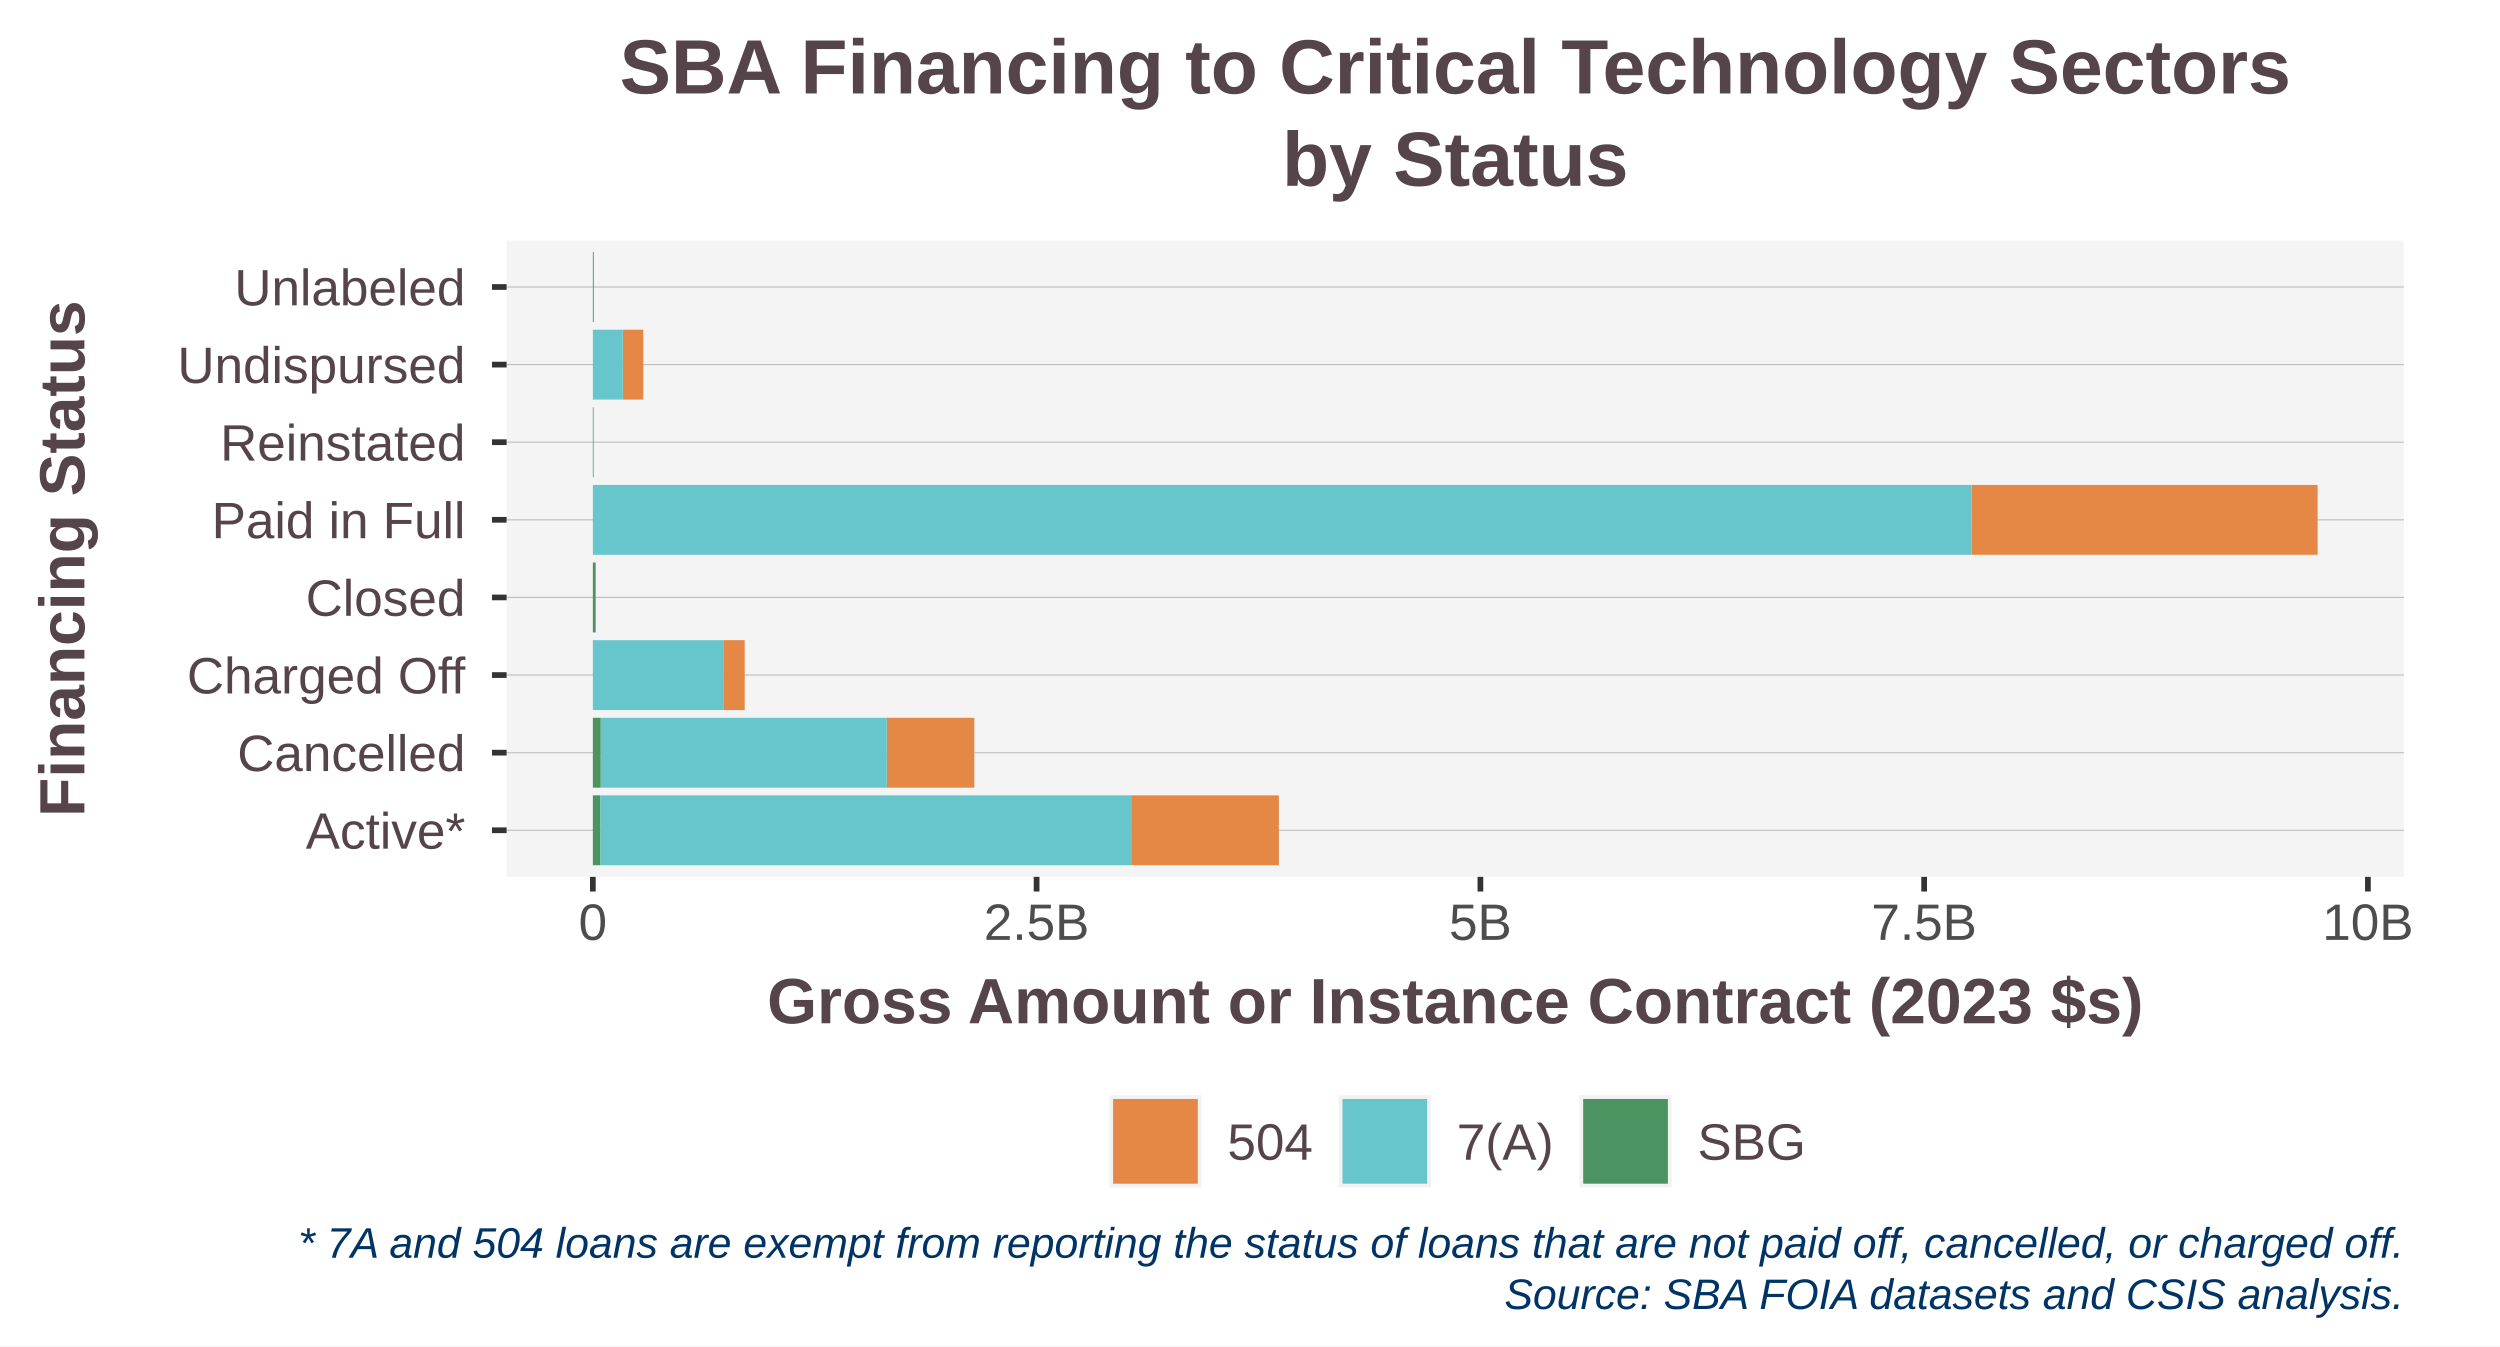
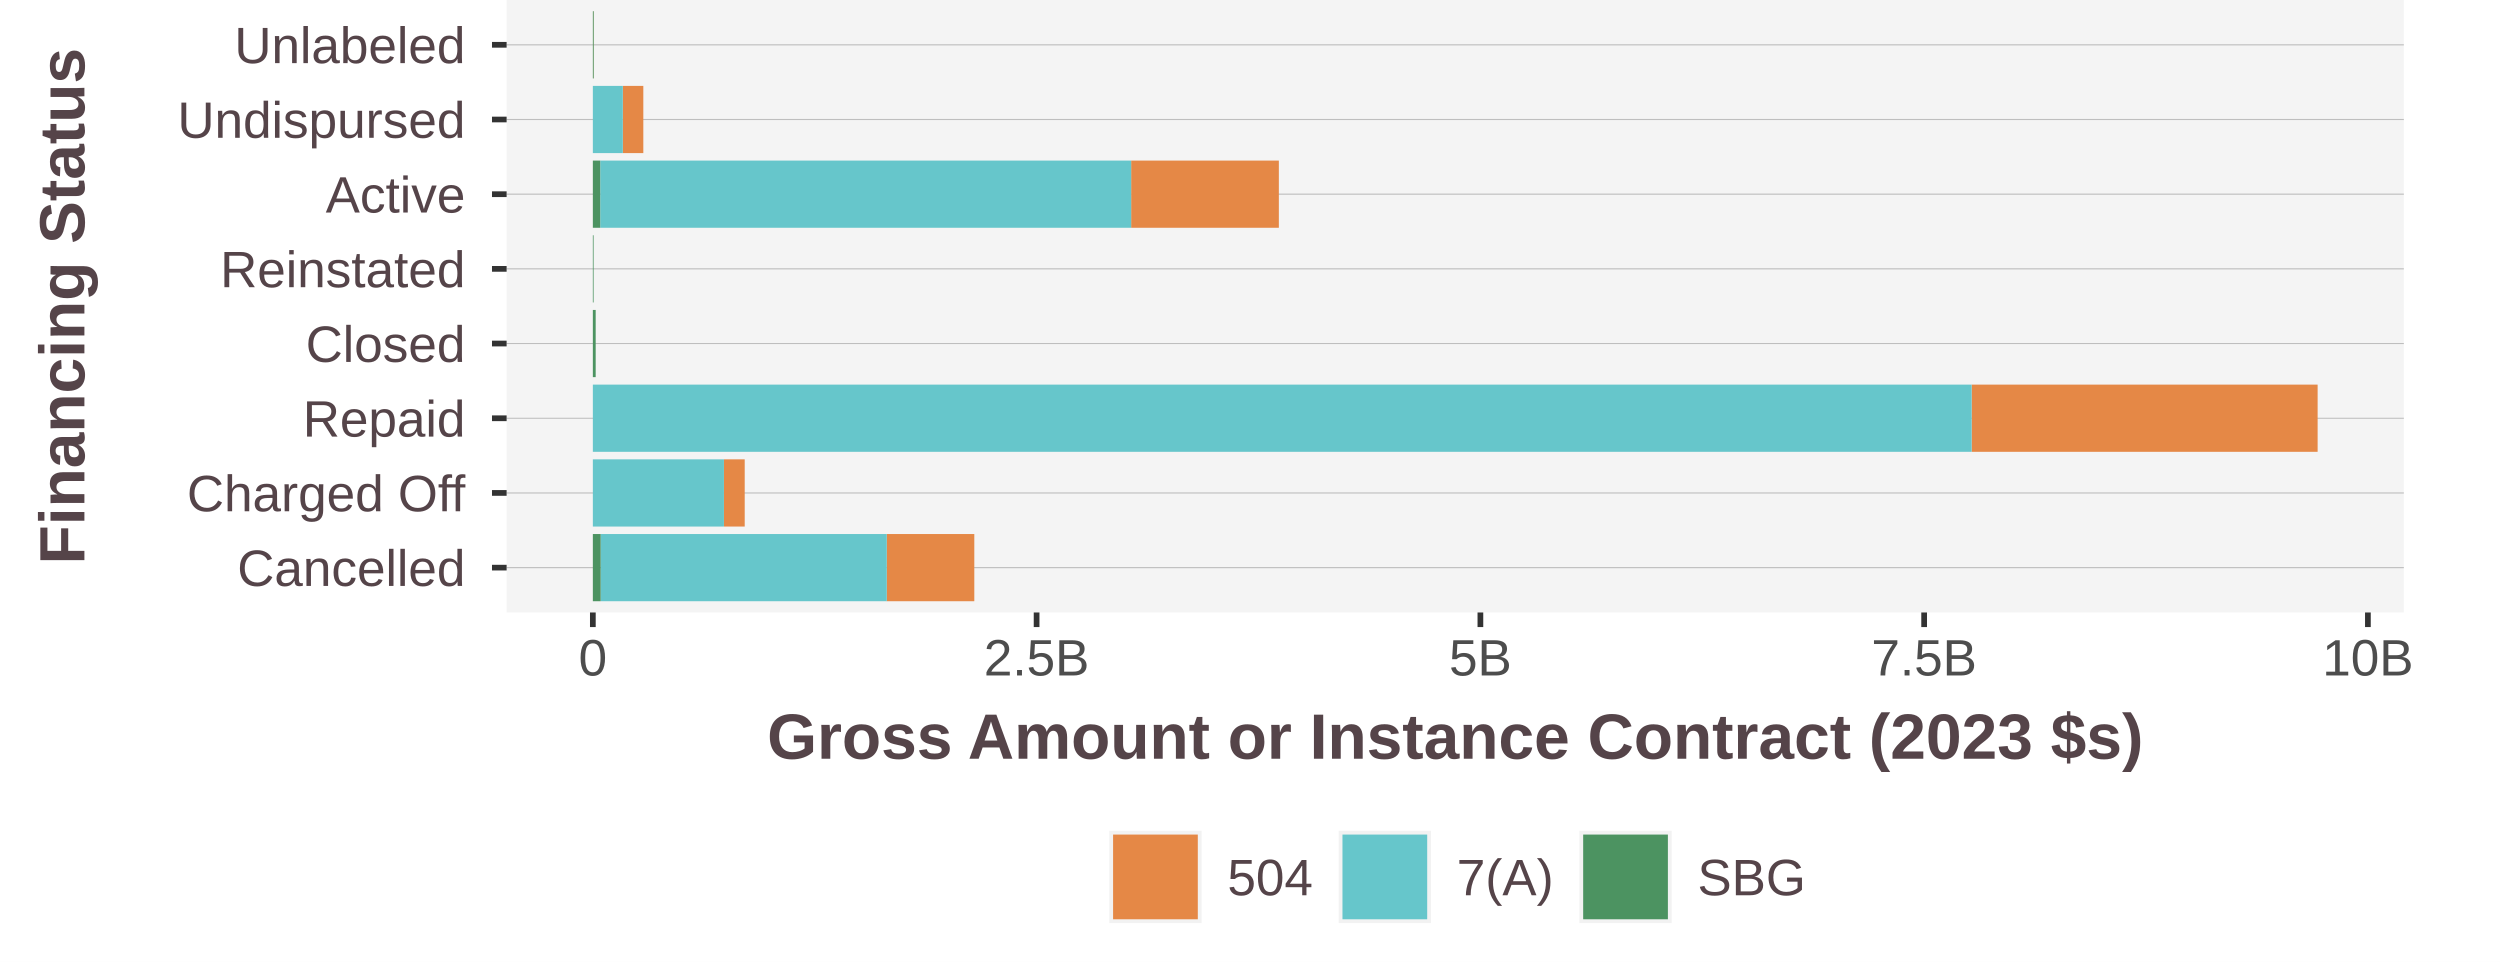
- <svg xmlns="http://www.w3.org/2000/svg" class="svglite" width="468.00pt" height="252.00pt" viewBox="0 0 468.00 252.00">
+ <svg xmlns="http://www.w3.org/2000/svg" class="svglite" width="468.00pt" height="180.00pt" viewBox="0 0 468.00 180.00">
  <defs>
    <style type="text/css">
    .svglite line, .svglite polyline, .svglite polygon, .svglite path, .svglite rect, .svglite circle {
      fill: none;
      stroke: #000000;
      stroke-linecap: round;
      stroke-linejoin: round;
      stroke-miterlimit: 10.00;
    }
    .svglite text {
      white-space: pre;
    }
  </style>
  </defs>
  <rect width="100%" height="100%" style="stroke: none; fill: #FFFFFF;" />
  <defs>
-     <clipPath id="cpMC4wMHw0NjguMDB8MC4wMHwyNTIuMDA=">
-       <rect x="0.00" y="0.00" width="468.00" height="252.00" />
+     <clipPath id="cpMC4wMHw0NjguMDB8MC4wMHwxODAuMDA=">
+       <rect x="0.00" y="0.00" width="468.00" height="180.00" />
    </clipPath>
  </defs>
-   <g clip-path="url(#cpMC4wMHw0NjguMDB8MC4wMHwyNTIuMDA=)">
-     <rect x="0.00" y="0.00" width="468.00" height="252.00" style="stroke-width: 1.07; stroke: #FFFFFF; fill: #FFFFFF;" />
+   <g clip-path="url(#cpMC4wMHw0NjguMDB8MC4wMHwxODAuMDA=)">
+     <rect x="0.00" y="0.00" width="468.00" height="180.00" style="stroke-width: 1.07; stroke: #FFFFFF; fill: #FFFFFF;" />
  </g>
  <defs>
-     <clipPath id="cpOTQuODR8NDUwLjAwfDQ1LjAxfDE2NC4xNQ==">
-       <rect x="94.84" y="45.01" width="355.16" height="119.14" />
+     <clipPath id="cpOTQuODR8NDUwLjAwfDAuMDB8MTE0LjY1">
+       <rect x="94.84" y="0.00" width="355.16" height="114.65" />
    </clipPath>
  </defs>
-   <g clip-path="url(#cpOTQuODR8NDUwLjAwfDQ1LjAxfDE2NC4xNQ==)">
-     <rect x="94.84" y="45.01" width="355.16" height="119.14" style="stroke-width: 1.07; stroke: none; fill: #F4F4F4;" />
-     <polyline points="94.84,155.43 450.00,155.43 " style="stroke-width: 0.21; stroke: #BEBEBE; stroke-linecap: butt;" />
-     <polyline points="94.84,140.90 450.00,140.90 " style="stroke-width: 0.21; stroke: #BEBEBE; stroke-linecap: butt;" />
-     <polyline points="94.84,126.37 450.00,126.37 " style="stroke-width: 0.21; stroke: #BEBEBE; stroke-linecap: butt;" />
-     <polyline points="94.84,111.84 450.00,111.84 " style="stroke-width: 0.21; stroke: #BEBEBE; stroke-linecap: butt;" />
-     <polyline points="94.84,97.31 450.00,97.31 " style="stroke-width: 0.21; stroke: #BEBEBE; stroke-linecap: butt;" />
-     <polyline points="94.84,82.78 450.00,82.78 " style="stroke-width: 0.21; stroke: #BEBEBE; stroke-linecap: butt;" />
-     <polyline points="94.84,68.25 450.00,68.25 " style="stroke-width: 0.21; stroke: #BEBEBE; stroke-linecap: butt;" />
-     <polyline points="94.84,53.73 450.00,53.73 " style="stroke-width: 0.21; stroke: #BEBEBE; stroke-linecap: butt;" />
-     <rect x="211.75" y="148.89" width="27.65" height="13.08" style="stroke-width: 1.07; stroke: none; stroke-linecap: butt; stroke-linejoin: miter; fill: #E58846;" />
-     <rect x="165.99" y="134.37" width="16.40" height="13.08" style="stroke-width: 1.07; stroke: none; stroke-linecap: butt; stroke-linejoin: miter; fill: #E58846;" />
-     <rect x="135.52" y="119.84" width="3.89" height="13.08" style="stroke-width: 1.07; stroke: none; stroke-linecap: butt; stroke-linejoin: miter; fill: #E58846;" />
-     <rect x="369.09" y="90.78" width="64.77" height="13.08" style="stroke-width: 1.07; stroke: none; stroke-linecap: butt; stroke-linejoin: miter; fill: #E58846;" />
-     <rect x="116.59" y="61.72" width="3.84" height="13.08" style="stroke-width: 1.07; stroke: none; stroke-linecap: butt; stroke-linejoin: miter; fill: #E58846;" />
-     <rect x="111.14" y="47.19" width="0.050" height="13.08" style="stroke-width: 1.07; stroke: none; stroke-linecap: butt; stroke-linejoin: miter; fill: #E58846;" />
-     <rect x="112.37" y="148.89" width="99.38" height="13.08" style="stroke-width: 1.07; stroke: none; stroke-linecap: butt; stroke-linejoin: miter; fill: #66C6CB;" />
-     <rect x="112.46" y="134.37" width="53.54" height="13.08" style="stroke-width: 1.07; stroke: none; stroke-linecap: butt; stroke-linejoin: miter; fill: #66C6CB;" />
-     <rect x="110.98" y="119.84" width="24.54" height="13.08" style="stroke-width: 1.07; stroke: none; stroke-linecap: butt; stroke-linejoin: miter; fill: #66C6CB;" />
-     <rect x="110.98" y="90.78" width="258.11" height="13.08" style="stroke-width: 1.07; stroke: none; stroke-linecap: butt; stroke-linejoin: miter; fill: #66C6CB;" />
-     <rect x="110.98" y="61.72" width="5.61" height="13.08" style="stroke-width: 1.07; stroke: none; stroke-linecap: butt; stroke-linejoin: miter; fill: #66C6CB;" />
-     <rect x="110.98" y="148.89" width="1.38" height="13.08" style="stroke-width: 1.07; stroke: none; stroke-linecap: butt; stroke-linejoin: miter; fill: #4C9361;" />
-     <rect x="110.98" y="134.37" width="1.47" height="13.08" style="stroke-width: 1.07; stroke: none; stroke-linecap: butt; stroke-linejoin: miter; fill: #4C9361;" />
-     <rect x="110.98" y="105.31" width="0.53" height="13.08" style="stroke-width: 1.07; stroke: none; stroke-linecap: butt; stroke-linejoin: miter; fill: #4C9361;" />
-     <rect x="110.98" y="76.25" width="0.14" height="13.08" style="stroke-width: 1.07; stroke: none; stroke-linecap: butt; stroke-linejoin: miter; fill: #4C9361;" />
-     <rect x="110.98" y="47.19" width="0.16" height="13.08" style="stroke-width: 1.07; stroke: none; stroke-linecap: butt; stroke-linejoin: miter; fill: #4C9361;" />
+   <g clip-path="url(#cpOTQuODR8NDUwLjAwfDAuMDB8MTE0LjY1)">
+     <rect x="94.84" y="0.00" width="355.16" height="114.65" style="stroke-width: 1.07; stroke: none; fill: #F4F4F4;" />
+     <polyline points="94.84,106.26 450.00,106.26 " style="stroke-width: 0.21; stroke: #BEBEBE; stroke-linecap: butt;" />
+     <polyline points="94.84,92.28 450.00,92.28 " style="stroke-width: 0.21; stroke: #BEBEBE; stroke-linecap: butt;" />
+     <polyline points="94.84,78.30 450.00,78.30 " style="stroke-width: 0.21; stroke: #BEBEBE; stroke-linecap: butt;" />
+     <polyline points="94.84,64.31 450.00,64.31 " style="stroke-width: 0.21; stroke: #BEBEBE; stroke-linecap: butt;" />
+     <polyline points="94.84,50.33 450.00,50.33 " style="stroke-width: 0.21; stroke: #BEBEBE; stroke-linecap: butt;" />
+     <polyline points="94.84,36.35 450.00,36.35 " style="stroke-width: 0.21; stroke: #BEBEBE; stroke-linecap: butt;" />
+     <polyline points="94.84,22.37 450.00,22.37 " style="stroke-width: 0.21; stroke: #BEBEBE; stroke-linecap: butt;" />
+     <polyline points="94.84,8.39 450.00,8.39 " style="stroke-width: 0.21; stroke: #BEBEBE; stroke-linecap: butt;" />
+     <rect x="211.75" y="30.06" width="27.65" height="12.58" style="stroke-width: 1.07; stroke: none; stroke-linecap: butt; stroke-linejoin: miter; fill: #E58846;" />
+     <rect x="165.99" y="99.97" width="16.40" height="12.58" style="stroke-width: 1.07; stroke: none; stroke-linecap: butt; stroke-linejoin: miter; fill: #E58846;" />
+     <rect x="135.52" y="85.99" width="3.89" height="12.58" style="stroke-width: 1.07; stroke: none; stroke-linecap: butt; stroke-linejoin: miter; fill: #E58846;" />
+     <rect x="369.09" y="72.00" width="64.77" height="12.58" style="stroke-width: 1.07; stroke: none; stroke-linecap: butt; stroke-linejoin: miter; fill: #E58846;" />
+     <rect x="116.59" y="16.08" width="3.84" height="12.58" style="stroke-width: 1.07; stroke: none; stroke-linecap: butt; stroke-linejoin: miter; fill: #E58846;" />
+     <rect x="111.14" y="2.10" width="0.050" height="12.58" style="stroke-width: 1.07; stroke: none; stroke-linecap: butt; stroke-linejoin: miter; fill: #E58846;" />
+     <rect x="112.37" y="30.06" width="99.38" height="12.58" style="stroke-width: 1.07; stroke: none; stroke-linecap: butt; stroke-linejoin: miter; fill: #66C6CB;" />
+     <rect x="112.46" y="99.97" width="53.54" height="12.58" style="stroke-width: 1.07; stroke: none; stroke-linecap: butt; stroke-linejoin: miter; fill: #66C6CB;" />
+     <rect x="110.98" y="85.99" width="24.54" height="12.58" style="stroke-width: 1.07; stroke: none; stroke-linecap: butt; stroke-linejoin: miter; fill: #66C6CB;" />
+     <rect x="110.98" y="72.00" width="258.11" height="12.58" style="stroke-width: 1.07; stroke: none; stroke-linecap: butt; stroke-linejoin: miter; fill: #66C6CB;" />
+     <rect x="110.98" y="16.08" width="5.61" height="12.58" style="stroke-width: 1.07; stroke: none; stroke-linecap: butt; stroke-linejoin: miter; fill: #66C6CB;" />
+     <rect x="110.98" y="30.06" width="1.38" height="12.58" style="stroke-width: 1.07; stroke: none; stroke-linecap: butt; stroke-linejoin: miter; fill: #4C9361;" />
+     <rect x="110.98" y="99.97" width="1.47" height="12.58" style="stroke-width: 1.07; stroke: none; stroke-linecap: butt; stroke-linejoin: miter; fill: #4C9361;" />
+     <rect x="110.98" y="58.02" width="0.53" height="12.58" style="stroke-width: 1.07; stroke: none; stroke-linecap: butt; stroke-linejoin: miter; fill: #4C9361;" />
+     <rect x="110.98" y="44.04" width="0.14" height="12.58" style="stroke-width: 1.07; stroke: none; stroke-linecap: butt; stroke-linejoin: miter; fill: #4C9361;" />
+     <rect x="110.98" y="2.10" width="0.16" height="12.58" style="stroke-width: 1.07; stroke: none; stroke-linecap: butt; stroke-linejoin: miter; fill: #4C9361;" />
  </g>
-   <g clip-path="url(#cpMC4wMHw0NjguMDB8MC4wMHwyNTIuMDA=)">
-     <text x="87.12" y="158.87" text-anchor="end" style="font-size: 9.60px;fill: #554449; font-family: &quot;Arial&quot;;" textLength="29.84px" lengthAdjust="spacingAndGlyphs">Active*</text>
-     <text x="87.12" y="144.34" text-anchor="end" style="font-size: 9.60px;fill: #554449; font-family: &quot;Arial&quot;;" textLength="42.66px" lengthAdjust="spacingAndGlyphs">Cancelled</text>
-     <text x="87.12" y="129.81" text-anchor="end" style="font-size: 9.60px;fill: #554449; font-family: &quot;Arial&quot;;" textLength="52.08px" lengthAdjust="spacingAndGlyphs">Charged Off</text>
-     <text x="87.12" y="115.28" text-anchor="end" style="font-size: 9.60px;fill: #554449; font-family: &quot;Arial&quot;;" textLength="29.86px" lengthAdjust="spacingAndGlyphs">Closed</text>
-     <text x="87.12" y="100.75" text-anchor="end" style="font-size: 9.60px;fill: #554449; font-family: &quot;Arial&quot;;" textLength="47.45px" lengthAdjust="spacingAndGlyphs">Paid in Full</text>
-     <text x="87.12" y="86.22" text-anchor="end" style="font-size: 9.60px;fill: #554449; font-family: &quot;Arial&quot;;" textLength="45.86px" lengthAdjust="spacingAndGlyphs">Reinstated</text>
-     <text x="87.12" y="71.69" text-anchor="end" style="font-size: 9.60px;fill: #554449; font-family: &quot;Arial&quot;;" textLength="53.86px" lengthAdjust="spacingAndGlyphs">Undispursed</text>
-     <text x="87.12" y="57.16" text-anchor="end" style="font-size: 9.60px;fill: #554449; font-family: &quot;Arial&quot;;" textLength="43.20px" lengthAdjust="spacingAndGlyphs">Unlabeled</text>
-     <polyline points="92.10,155.43 94.84,155.43 " style="stroke-width: 1.07; stroke: #333333; stroke-linecap: butt;" />
-     <polyline points="92.10,140.90 94.84,140.90 " style="stroke-width: 1.07; stroke: #333333; stroke-linecap: butt;" />
-     <polyline points="92.10,126.37 94.84,126.37 " style="stroke-width: 1.07; stroke: #333333; stroke-linecap: butt;" />
-     <polyline points="92.10,111.84 94.84,111.84 " style="stroke-width: 1.07; stroke: #333333; stroke-linecap: butt;" />
-     <polyline points="92.10,97.31 94.84,97.31 " style="stroke-width: 1.07; stroke: #333333; stroke-linecap: butt;" />
-     <polyline points="92.10,82.78 94.84,82.78 " style="stroke-width: 1.07; stroke: #333333; stroke-linecap: butt;" />
-     <polyline points="92.10,68.25 94.84,68.25 " style="stroke-width: 1.07; stroke: #333333; stroke-linecap: butt;" />
-     <polyline points="92.10,53.73 94.84,53.73 " style="stroke-width: 1.07; stroke: #333333; stroke-linecap: butt;" />
-     <polyline points="110.98,166.89 110.98,164.15 " style="stroke-width: 1.07; stroke: #333333; stroke-linecap: butt;" />
-     <polyline points="194.05,166.89 194.05,164.15 " style="stroke-width: 1.07; stroke: #333333; stroke-linecap: butt;" />
-     <polyline points="277.13,166.89 277.13,164.15 " style="stroke-width: 1.07; stroke: #333333; stroke-linecap: butt;" />
-     <polyline points="360.20,166.89 360.20,164.15 " style="stroke-width: 1.07; stroke: #333333; stroke-linecap: butt;" />
-     <polyline points="443.27,166.89 443.27,164.15 " style="stroke-width: 1.07; stroke: #333333; stroke-linecap: butt;" />
-     <text x="110.98" y="175.95" text-anchor="middle" style="font-size: 9.60px;fill: #4D4D4D; font-family: &quot;Arial&quot;;" textLength="5.34px" lengthAdjust="spacingAndGlyphs">0</text>
-     <text x="194.05" y="175.95" text-anchor="middle" style="font-size: 9.60px;fill: #4D4D4D; font-family: &quot;Arial&quot;;" textLength="19.73px" lengthAdjust="spacingAndGlyphs">2.5B</text>
-     <text x="277.13" y="175.95" text-anchor="middle" style="font-size: 9.60px;fill: #4D4D4D; font-family: &quot;Arial&quot;;" textLength="11.73px" lengthAdjust="spacingAndGlyphs">5B</text>
-     <text x="360.20" y="175.95" text-anchor="middle" style="font-size: 9.60px;fill: #4D4D4D; font-family: &quot;Arial&quot;;" textLength="19.73px" lengthAdjust="spacingAndGlyphs">7.5B</text>
-     <text x="443.27" y="175.95" text-anchor="middle" style="font-size: 9.60px;fill: #4D4D4D; font-family: &quot;Arial&quot;;" textLength="17.06px" lengthAdjust="spacingAndGlyphs">10B</text>
-     <text x="272.42" y="191.55" text-anchor="middle" style="font-size: 12.00px; font-weight: bold;fill: #554449; font-family: &quot;Arial&quot;;" textLength="257.64px" lengthAdjust="spacingAndGlyphs">Gross Amount or Instance Contract (2023 $s)</text>
-     <text transform="translate(15.80,104.58) rotate(-90)" text-anchor="middle" style="font-size: 12.00px; font-weight: bold;fill: #554449; font-family: &quot;Arial&quot;;" textLength="96.67px" lengthAdjust="spacingAndGlyphs">Financing Status</text>
-     <rect x="204.83" y="205.02" width="135.18" height="17.28" style="stroke-width: 1.07; stroke: none; fill: #FFFFFF;" />
-     <rect x="207.66" y="205.02" width="17.28" height="17.28" style="stroke-width: 1.07; stroke: none; fill: #F2F2F2;" />
-     <rect x="208.37" y="205.73" width="15.86" height="15.86" style="stroke-width: 1.07; stroke: none; stroke-linecap: butt; stroke-linejoin: miter; fill: #E58846;" />
-     <rect x="250.60" y="205.02" width="17.28" height="17.28" style="stroke-width: 1.07; stroke: none; fill: #F2F2F2;" />
-     <rect x="251.31" y="205.73" width="15.86" height="15.86" style="stroke-width: 1.07; stroke: none; stroke-linecap: butt; stroke-linejoin: miter; fill: #66C6CB;" />
-     <rect x="295.66" y="205.02" width="17.28" height="17.28" style="stroke-width: 1.07; stroke: none; fill: #F2F2F2;" />
-     <rect x="296.37" y="205.73" width="15.86" height="15.86" style="stroke-width: 1.07; stroke: none; stroke-linecap: butt; stroke-linejoin: miter; fill: #4C9361;" />
-     <text x="229.77" y="217.10" style="font-size: 9.60px;fill: #554449; font-family: &quot;Arial&quot;;" textLength="16.01px" lengthAdjust="spacingAndGlyphs">504</text>
-     <text x="272.71" y="217.10" style="font-size: 9.60px;fill: #554449; font-family: &quot;Arial&quot;;" textLength="18.12px" lengthAdjust="spacingAndGlyphs">7(A)</text>
-     <text x="317.77" y="217.10" style="font-size: 9.60px;fill: #554449; font-family: &quot;Arial&quot;;" textLength="20.25px" lengthAdjust="spacingAndGlyphs">SBG</text>
-     <text x="272.42" y="17.50" text-anchor="middle" style="font-size: 14.40px; font-weight: bold;fill: #554449; font-family: &quot;Arial&quot;;" textLength="312.68px" lengthAdjust="spacingAndGlyphs">SBA Financing to Critical Technology Sectors</text>
-     <text x="272.42" y="34.78" text-anchor="middle" style="font-size: 14.40px; font-weight: bold;fill: #554449; font-family: &quot;Arial&quot;;" textLength="64.79px" lengthAdjust="spacingAndGlyphs">by Status</text>
-     <text x="450.00" y="235.45" text-anchor="end" style="font-size: 8.00px; font-style: italic;fill: #003366; font-family: &quot;Arial&quot;;" textLength="394.29px" lengthAdjust="spacingAndGlyphs">* 7A and 504 loans are exempt from reporting the status of loans that are not paid off, cancelled, or charged off.</text>
-     <text x="450.00" y="245.05" text-anchor="end" style="font-size: 8.00px; font-style: italic;fill: #003366; font-family: &quot;Arial&quot;;" textLength="168.42px" lengthAdjust="spacingAndGlyphs">Source: SBA FOIA datasets and CSIS analysis.</text>
+   <g clip-path="url(#cpMC4wMHw0NjguMDB8MC4wMHwxODAuMDA=)">
+     <text x="87.12" y="109.69" text-anchor="end" style="font-size: 9.60px;fill: #554449; font-family: &quot;Arial&quot;;" textLength="42.66px" lengthAdjust="spacingAndGlyphs">Cancelled</text>
+     <text x="87.12" y="95.71" text-anchor="end" style="font-size: 9.60px;fill: #554449; font-family: &quot;Arial&quot;;" textLength="52.08px" lengthAdjust="spacingAndGlyphs">Charged Off</text>
+     <text x="87.12" y="81.73" text-anchor="end" style="font-size: 9.60px;fill: #554449; font-family: &quot;Arial&quot;;" textLength="30.40px" lengthAdjust="spacingAndGlyphs">Repaid</text>
+     <text x="87.12" y="67.75" text-anchor="end" style="font-size: 9.60px;fill: #554449; font-family: &quot;Arial&quot;;" textLength="29.86px" lengthAdjust="spacingAndGlyphs">Closed</text>
+     <text x="87.12" y="53.77" text-anchor="end" style="font-size: 9.60px;fill: #554449; font-family: &quot;Arial&quot;;" textLength="45.86px" lengthAdjust="spacingAndGlyphs">Reinstated</text>
+     <text x="87.12" y="39.79" text-anchor="end" style="font-size: 9.60px;fill: #554449; font-family: &quot;Arial&quot;;" textLength="26.11px" lengthAdjust="spacingAndGlyphs">Active</text>
+     <text x="87.12" y="25.80" text-anchor="end" style="font-size: 9.60px;fill: #554449; font-family: &quot;Arial&quot;;" textLength="53.86px" lengthAdjust="spacingAndGlyphs">Undispursed</text>
+     <text x="87.12" y="11.82" text-anchor="end" style="font-size: 9.60px;fill: #554449; font-family: &quot;Arial&quot;;" textLength="43.20px" lengthAdjust="spacingAndGlyphs">Unlabeled</text>
+     <polyline points="92.10,106.26 94.84,106.26 " style="stroke-width: 1.07; stroke: #333333; stroke-linecap: butt;" />
+     <polyline points="92.10,92.28 94.84,92.28 " style="stroke-width: 1.07; stroke: #333333; stroke-linecap: butt;" />
+     <polyline points="92.10,78.30 94.84,78.30 " style="stroke-width: 1.07; stroke: #333333; stroke-linecap: butt;" />
+     <polyline points="92.10,64.31 94.84,64.31 " style="stroke-width: 1.07; stroke: #333333; stroke-linecap: butt;" />
+     <polyline points="92.10,50.33 94.84,50.33 " style="stroke-width: 1.07; stroke: #333333; stroke-linecap: butt;" />
+     <polyline points="92.10,36.35 94.84,36.35 " style="stroke-width: 1.07; stroke: #333333; stroke-linecap: butt;" />
+     <polyline points="92.10,22.37 94.84,22.37 " style="stroke-width: 1.07; stroke: #333333; stroke-linecap: butt;" />
+     <polyline points="92.10,8.39 94.84,8.39 " style="stroke-width: 1.07; stroke: #333333; stroke-linecap: butt;" />
+     <polyline points="110.98,117.39 110.98,114.65 " style="stroke-width: 1.07; stroke: #333333; stroke-linecap: butt;" />
+     <polyline points="194.05,117.39 194.05,114.65 " style="stroke-width: 1.07; stroke: #333333; stroke-linecap: butt;" />
+     <polyline points="277.13,117.39 277.13,114.65 " style="stroke-width: 1.07; stroke: #333333; stroke-linecap: butt;" />
+     <polyline points="360.20,117.39 360.20,114.65 " style="stroke-width: 1.07; stroke: #333333; stroke-linecap: butt;" />
+     <polyline points="443.27,117.39 443.27,114.65 " style="stroke-width: 1.07; stroke: #333333; stroke-linecap: butt;" />
+     <text x="110.98" y="126.45" text-anchor="middle" style="font-size: 9.60px;fill: #4D4D4D; font-family: &quot;Arial&quot;;" textLength="5.34px" lengthAdjust="spacingAndGlyphs">0</text>
+     <text x="194.05" y="126.45" text-anchor="middle" style="font-size: 9.60px;fill: #4D4D4D; font-family: &quot;Arial&quot;;" textLength="19.73px" lengthAdjust="spacingAndGlyphs">2.5B</text>
+     <text x="277.13" y="126.45" text-anchor="middle" style="font-size: 9.60px;fill: #4D4D4D; font-family: &quot;Arial&quot;;" textLength="11.73px" lengthAdjust="spacingAndGlyphs">5B</text>
+     <text x="360.20" y="126.45" text-anchor="middle" style="font-size: 9.60px;fill: #4D4D4D; font-family: &quot;Arial&quot;;" textLength="19.73px" lengthAdjust="spacingAndGlyphs">7.5B</text>
+     <text x="443.27" y="126.45" text-anchor="middle" style="font-size: 9.60px;fill: #4D4D4D; font-family: &quot;Arial&quot;;" textLength="17.06px" lengthAdjust="spacingAndGlyphs">10B</text>
+     <text x="272.42" y="142.04" text-anchor="middle" style="font-size: 12.00px; font-weight: bold;fill: #554449; font-family: &quot;Arial&quot;;" textLength="257.64px" lengthAdjust="spacingAndGlyphs">Gross Amount or Instance Contract (2023 $s)</text>
+     <text transform="translate(15.80,57.32) rotate(-90)" text-anchor="middle" style="font-size: 12.00px; font-weight: bold;fill: #554449; font-family: &quot;Arial&quot;;" textLength="96.67px" lengthAdjust="spacingAndGlyphs">Financing Status</text>
+     <rect x="204.83" y="155.52" width="135.18" height="17.28" style="stroke-width: 1.07; stroke: none; fill: #FFFFFF;" />
+     <rect x="207.66" y="155.52" width="17.28" height="17.28" style="stroke-width: 1.07; stroke: none; fill: #F2F2F2;" />
+     <rect x="208.37" y="156.23" width="15.86" height="15.86" style="stroke-width: 1.07; stroke: none; stroke-linecap: butt; stroke-linejoin: miter; fill: #E58846;" />
+     <rect x="250.60" y="155.52" width="17.28" height="17.28" style="stroke-width: 1.07; stroke: none; fill: #F2F2F2;" />
+     <rect x="251.31" y="156.23" width="15.86" height="15.86" style="stroke-width: 1.07; stroke: none; stroke-linecap: butt; stroke-linejoin: miter; fill: #66C6CB;" />
+     <rect x="295.66" y="155.52" width="17.28" height="17.28" style="stroke-width: 1.07; stroke: none; fill: #F2F2F2;" />
+     <rect x="296.37" y="156.23" width="15.86" height="15.86" style="stroke-width: 1.07; stroke: none; stroke-linecap: butt; stroke-linejoin: miter; fill: #4C9361;" />
+     <text x="229.77" y="167.59" style="font-size: 9.60px;fill: #554449; font-family: &quot;Arial&quot;;" textLength="16.01px" lengthAdjust="spacingAndGlyphs">504</text>
+     <text x="272.71" y="167.59" style="font-size: 9.60px;fill: #554449; font-family: &quot;Arial&quot;;" textLength="18.12px" lengthAdjust="spacingAndGlyphs">7(A)</text>
+     <text x="317.77" y="167.59" style="font-size: 9.60px;fill: #554449; font-family: &quot;Arial&quot;;" textLength="20.25px" lengthAdjust="spacingAndGlyphs">SBG</text>
  </g>
</svg>
